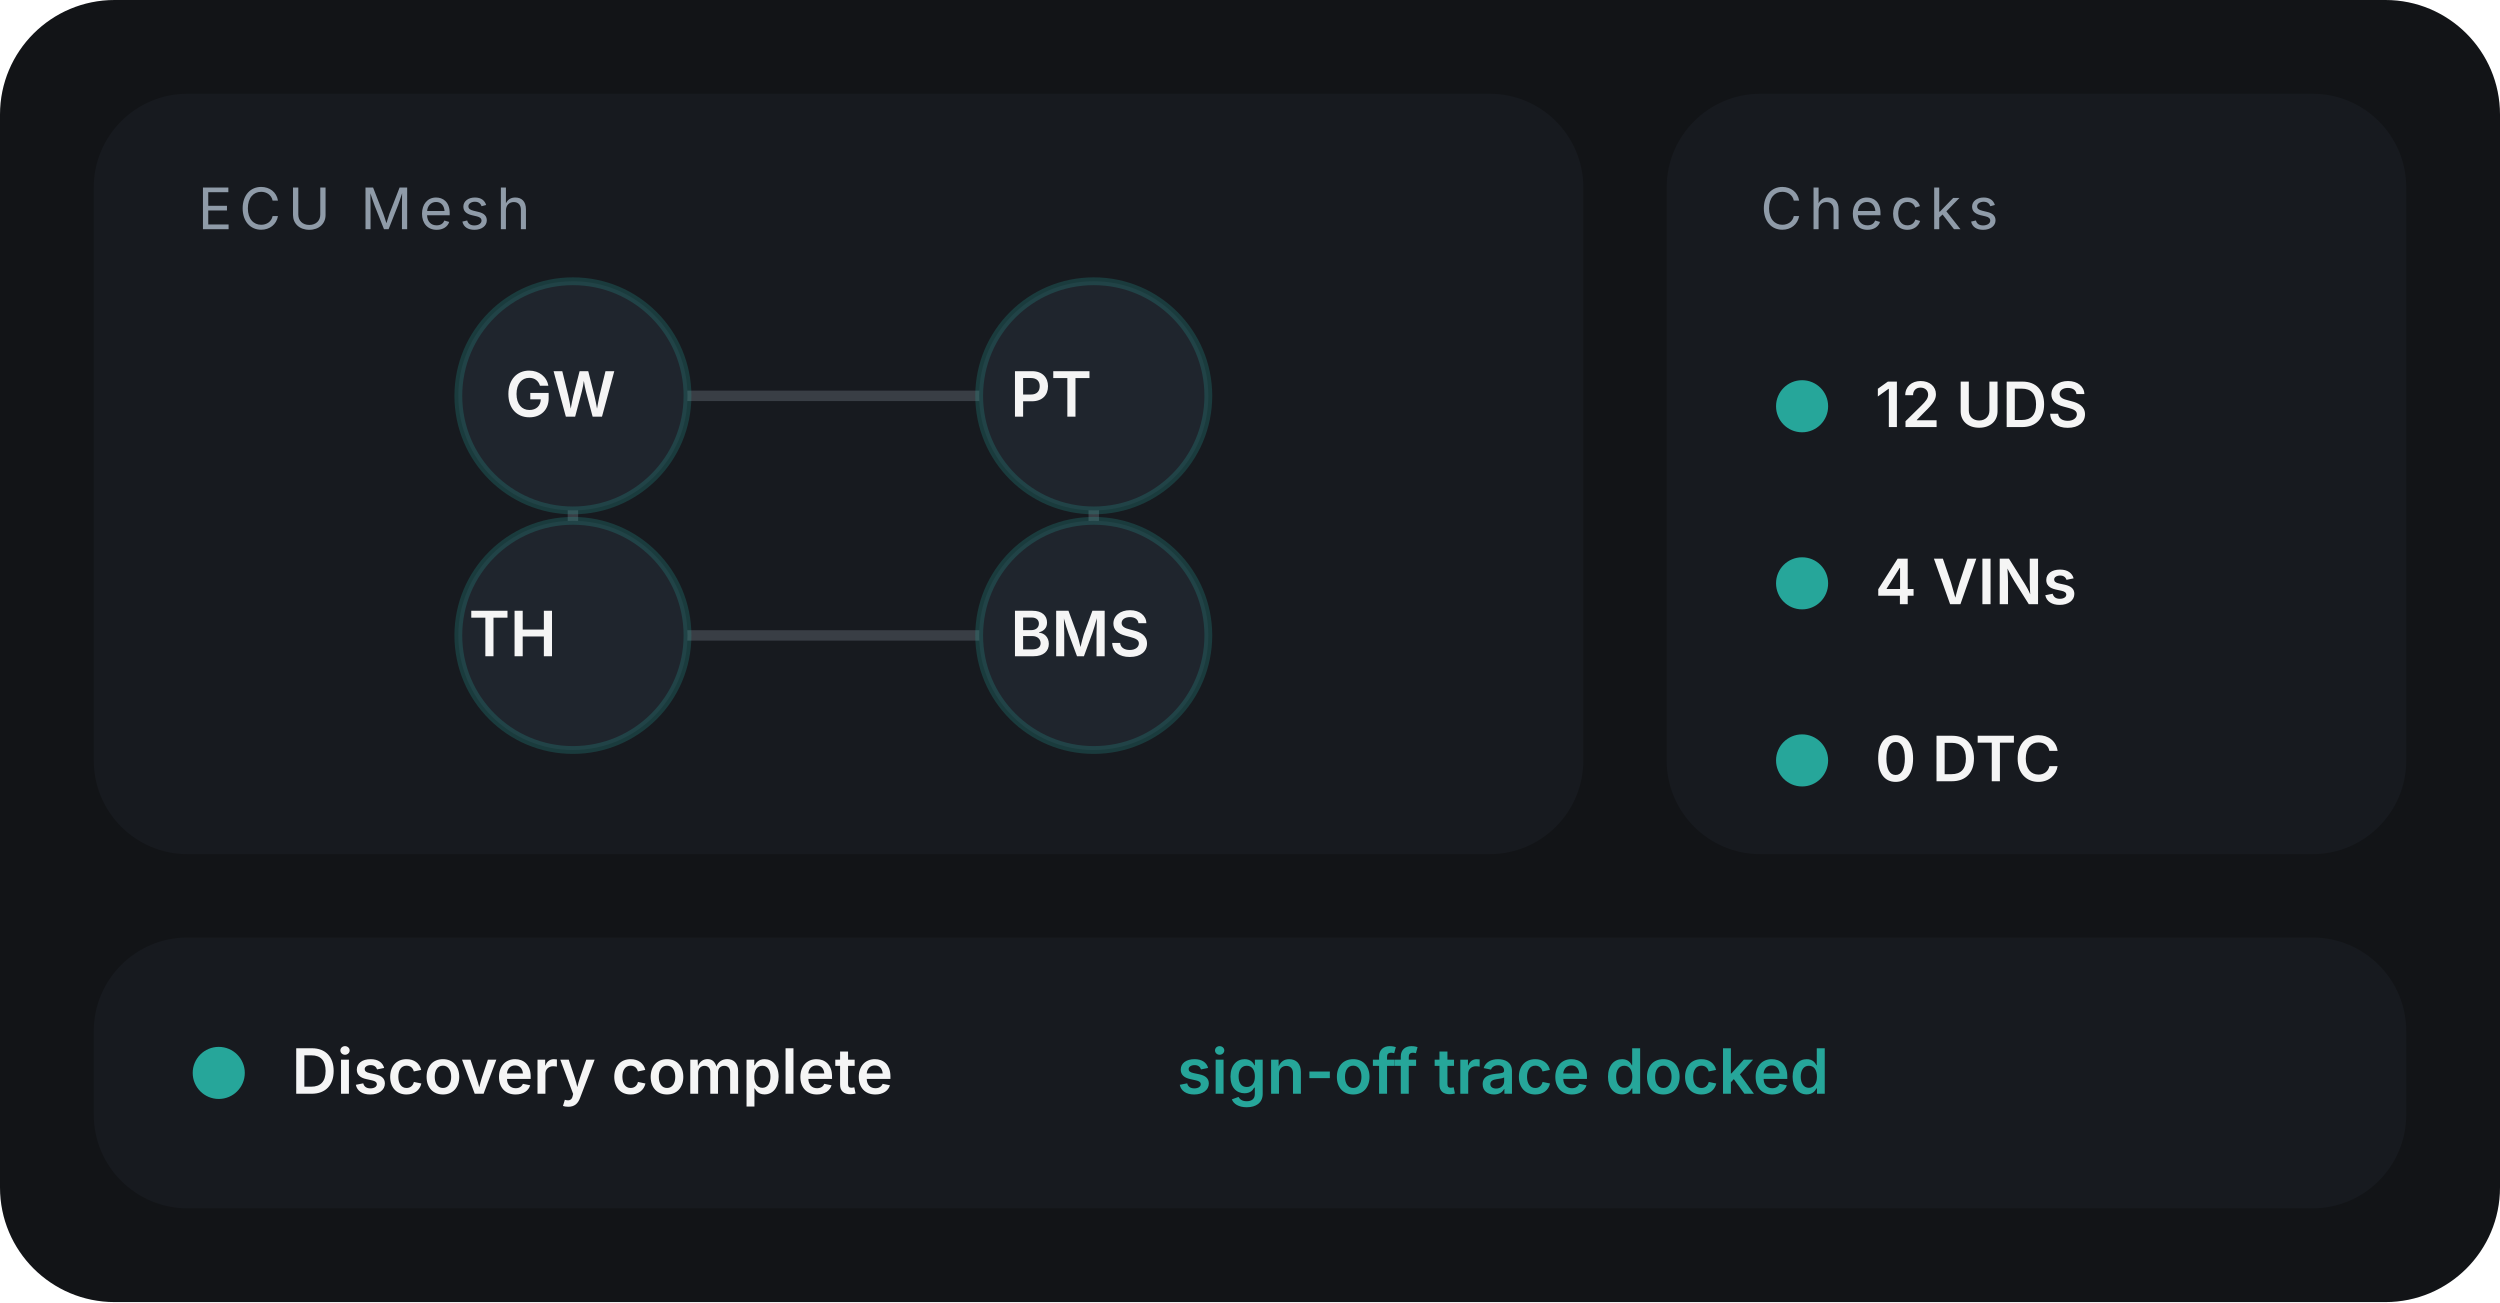
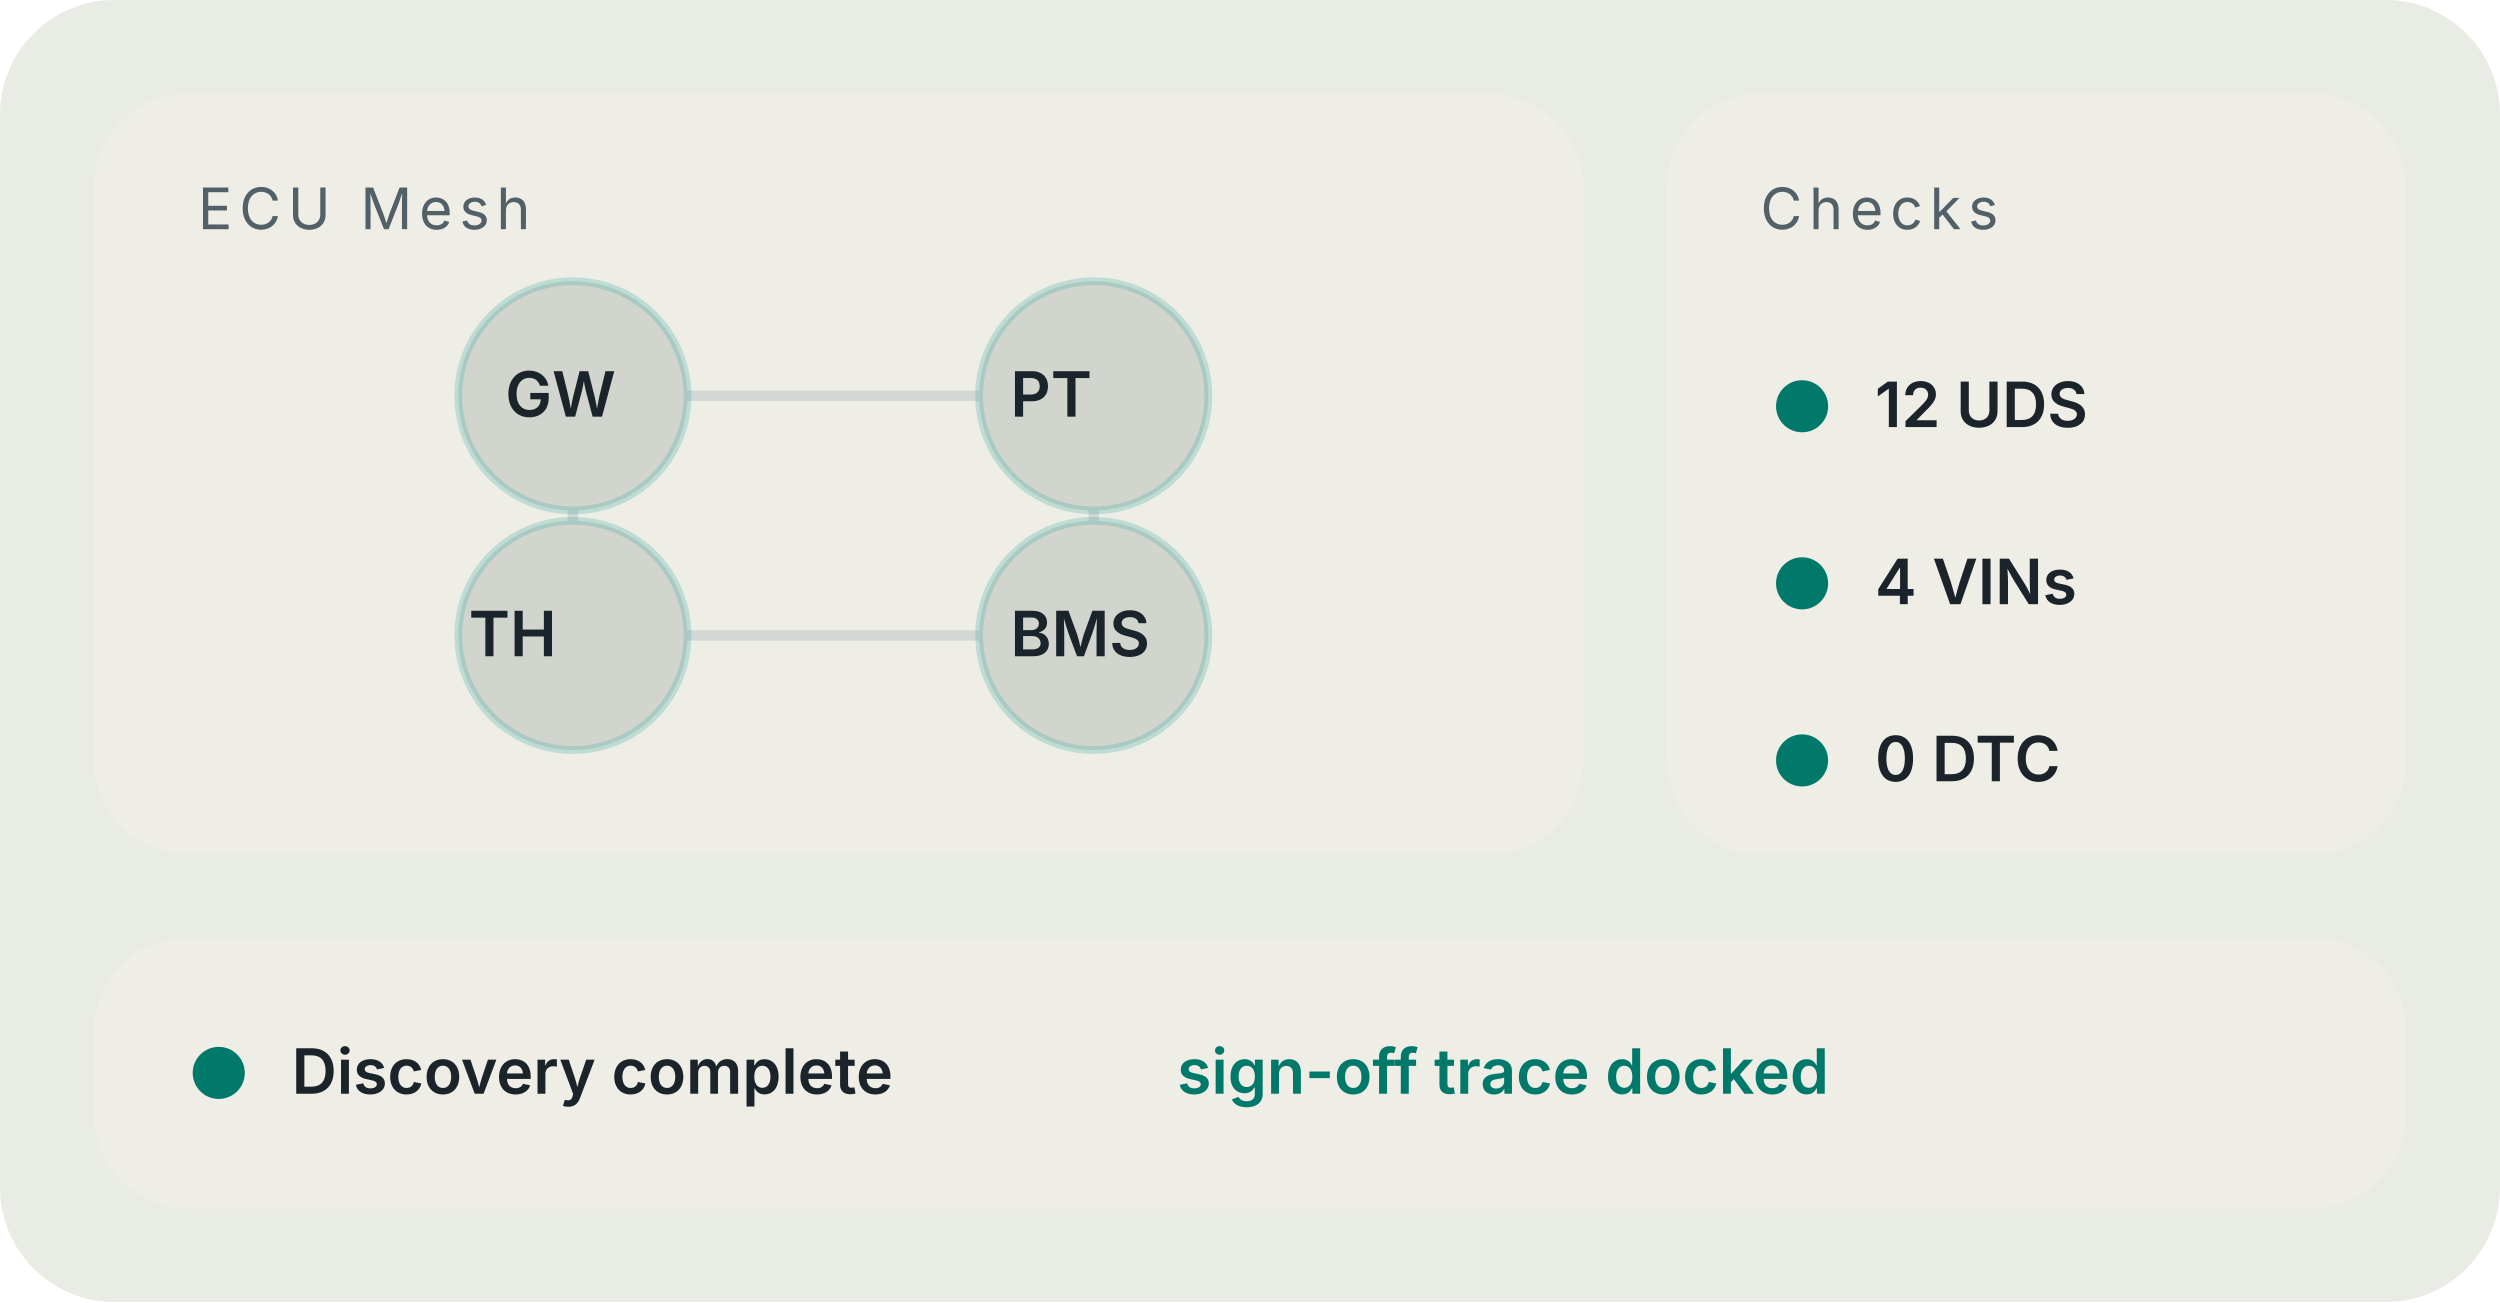
<svg xmlns="http://www.w3.org/2000/svg" viewBox="0 0 480 250" fill="none">
  <style>
-     .bg { fill: #121417; }
-     .panel { fill: #171a1f; }
+     .bg { fill: #e8ece4; }
+     .panel { fill: #eeeee6; }
    .link { stroke: rgba(143,155,168,0.28); stroke-width: 2; }
-     .node { fill: #1f252d; stroke: rgba(38,166,154,0.24); stroke-width: 1.5; }
+     .node { fill: #d2d5ce; stroke: rgba(38,166,154,0.24); stroke-width: 1.5; }
    .pulse-a { animation: pulseA 4.8s ease-in-out infinite; }
    .pulse-b { animation: pulseB 4.8s ease-in-out infinite; }
    .pulse-c { animation: pulseC 4.8s ease-in-out infinite; }
    .pulse-d { animation: pulseD 4.8s ease-in-out infinite; }
    .beam {
-       stroke: #26A69A;
+       stroke: #00796b;
      stroke-width: 3;
      stroke-linecap: round;
      stroke-dasharray: 150;
      stroke-dashoffset: 150;
      animation: beam 4.8s ease-in-out infinite;
    }
    .beam-delay { animation-delay: 0.4s; }
    .dot { animation: dot 1.6s ease-in-out infinite; }
-     .label { fill: #8f9ba8; font: 11px Inter, Arial, sans-serif; letter-spacing: 0.12em; text-transform: uppercase; }
-     .value { fill: #f5f5f5; font: 600 12px Inter, Arial, sans-serif; }
-     .key { fill: #26A69A; font: 600 12px Inter, Arial, sans-serif; }
-     @keyframes pulseA { 0%,100% { fill: #1f252d; } 16%,30% { fill: #26A69A; } }
-     @keyframes pulseB { 0%,100% { fill: #1f252d; } 30%,44% { fill: #26A69A; } }
-     @keyframes pulseC { 0%,100% { fill: #1f252d; } 44%,58% { fill: #26A69A; } }
-     @keyframes pulseD { 0%,100% { fill: #1f252d; } 58%,72% { fill: #26A69A; } }
+     .label { fill: #526067; font: 11px Inter, Arial, sans-serif; letter-spacing: 0.12em; text-transform: uppercase; }
+     .value { fill: #1c242b; font: 600 12px Inter, Arial, sans-serif; }
+     .key { fill: #00796b; font: 600 12px Inter, Arial, sans-serif; }
+     @keyframes pulseA { 0%,100% { fill: #d2d5ce; } 16%,30% { fill: #00796b; } }
+     @keyframes pulseB { 0%,100% { fill: #d2d5ce; } 30%,44% { fill: #00796b; } }
+     @keyframes pulseC { 0%,100% { fill: #d2d5ce; } 44%,58% { fill: #00796b; } }
+     @keyframes pulseD { 0%,100% { fill: #d2d5ce; } 58%,72% { fill: #00796b; } }
    @keyframes beam {
      0%, 14% { stroke-dashoffset: 150; opacity: 0; }
      28%, 72% { stroke-dashoffset: 0; opacity: 1; }
      100% { stroke-dashoffset: 0; opacity: 0.25; }
    }
    @keyframes dot { 0%,100% { opacity: 0.4; } 50% { opacity: 1; } }
    @media (prefers-reduced-motion: reduce) {
      .pulse-a, .pulse-b, .pulse-c, .pulse-d, .beam, .beam-delay, .dot { animation: none !important; opacity: 1 !important; stroke-dashoffset: 0; }
    }
  </style>
  <rect class="bg" x="0" y="0" width="480" height="250" rx="22" />
  <rect class="panel" x="18" y="18" width="286" height="146" rx="18" />
  <rect class="panel" x="320" y="18" width="142" height="146" rx="18" />
  <rect class="panel" x="18" y="180" width="444" height="52" rx="18" />
  <line class="link" x1="110" y1="76" x2="210" y2="76" />
  <line class="link" x1="110" y1="122" x2="210" y2="122" />
  <line class="link" x1="110" y1="76" x2="110" y2="122" />
  <line class="link" x1="210" y1="76" x2="210" y2="122" />
  <path class="beam" d="M110 76 H210 V122" />
  <path class="beam beam-delay" d="M110 122 H210 V76" />
  <circle class="node pulse-a" cx="110" cy="76" r="22" />
  <circle class="node pulse-b" cx="210" cy="76" r="22" />
  <circle class="node pulse-c" cx="110" cy="122" r="22" />
  <circle class="node pulse-d" cx="210" cy="122" r="22" />
  <text class="value" x="97" y="80">GW</text>
  <text class="value" x="194" y="80">PT</text>
  <text class="value" x="90" y="126">TH</text>
  <text class="value" x="194" y="126">BMS</text>
  <text class="label" x="38" y="44">ECU Mesh</text>
  <text class="label" x="338" y="44">Checks</text>
-   <circle class="dot" cx="346" cy="78" r="5" fill="#26A69A" />
+   <circle class="dot" cx="346" cy="78" r="5" fill="#00796b" />
  <text class="value" x="360" y="82">12 UDS</text>
-   <circle class="dot" cx="346" cy="112" r="5" fill="#26A69A" />
+   <circle class="dot" cx="346" cy="112" r="5" fill="#00796b" />
  <text class="value" x="360" y="116">4 VINs</text>
-   <circle class="dot" cx="346" cy="146" r="5" fill="#26A69A" />
+   <circle class="dot" cx="346" cy="146" r="5" fill="#00796b" />
  <text class="value" x="360" y="150">0 DTC</text>
-   <circle class="dot" cx="42" cy="206" r="5" fill="#26A69A" />
+   <circle class="dot" cx="42" cy="206" r="5" fill="#00796b" />
  <text class="value" x="56" y="210">Discovery complete</text>
  <text class="key" x="226" y="210">sign-off trace docked</text>
</svg>
